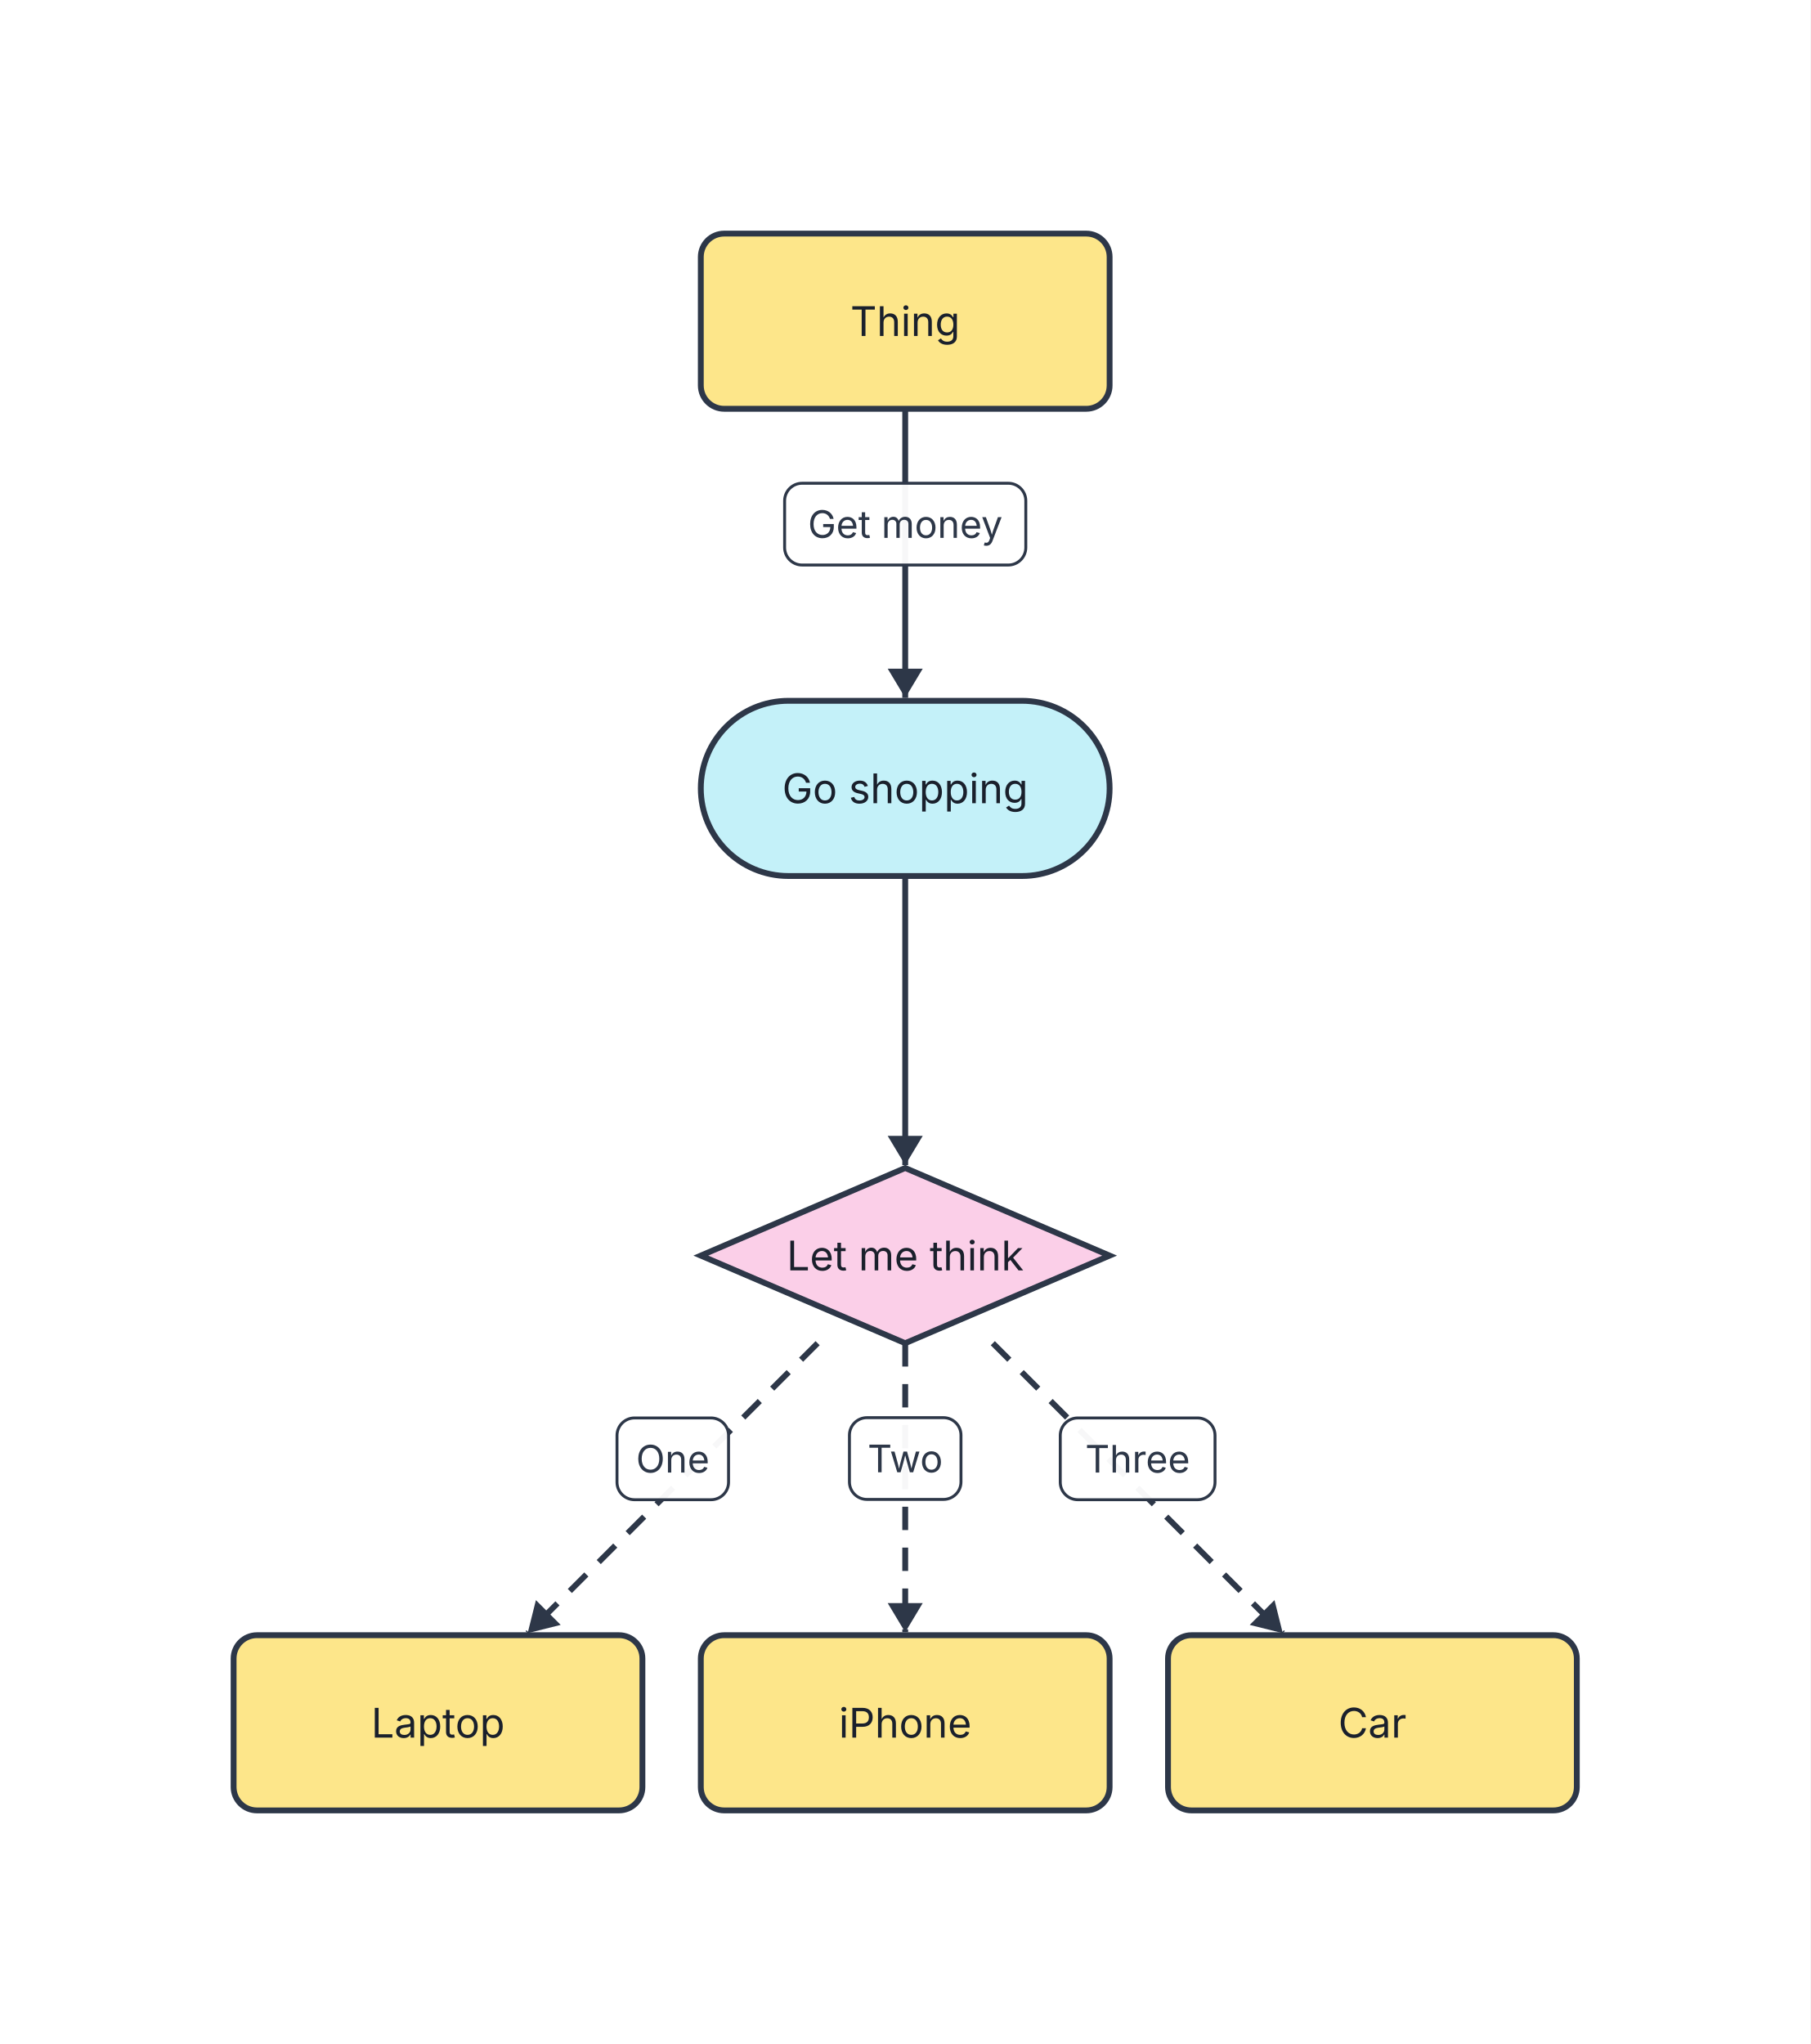
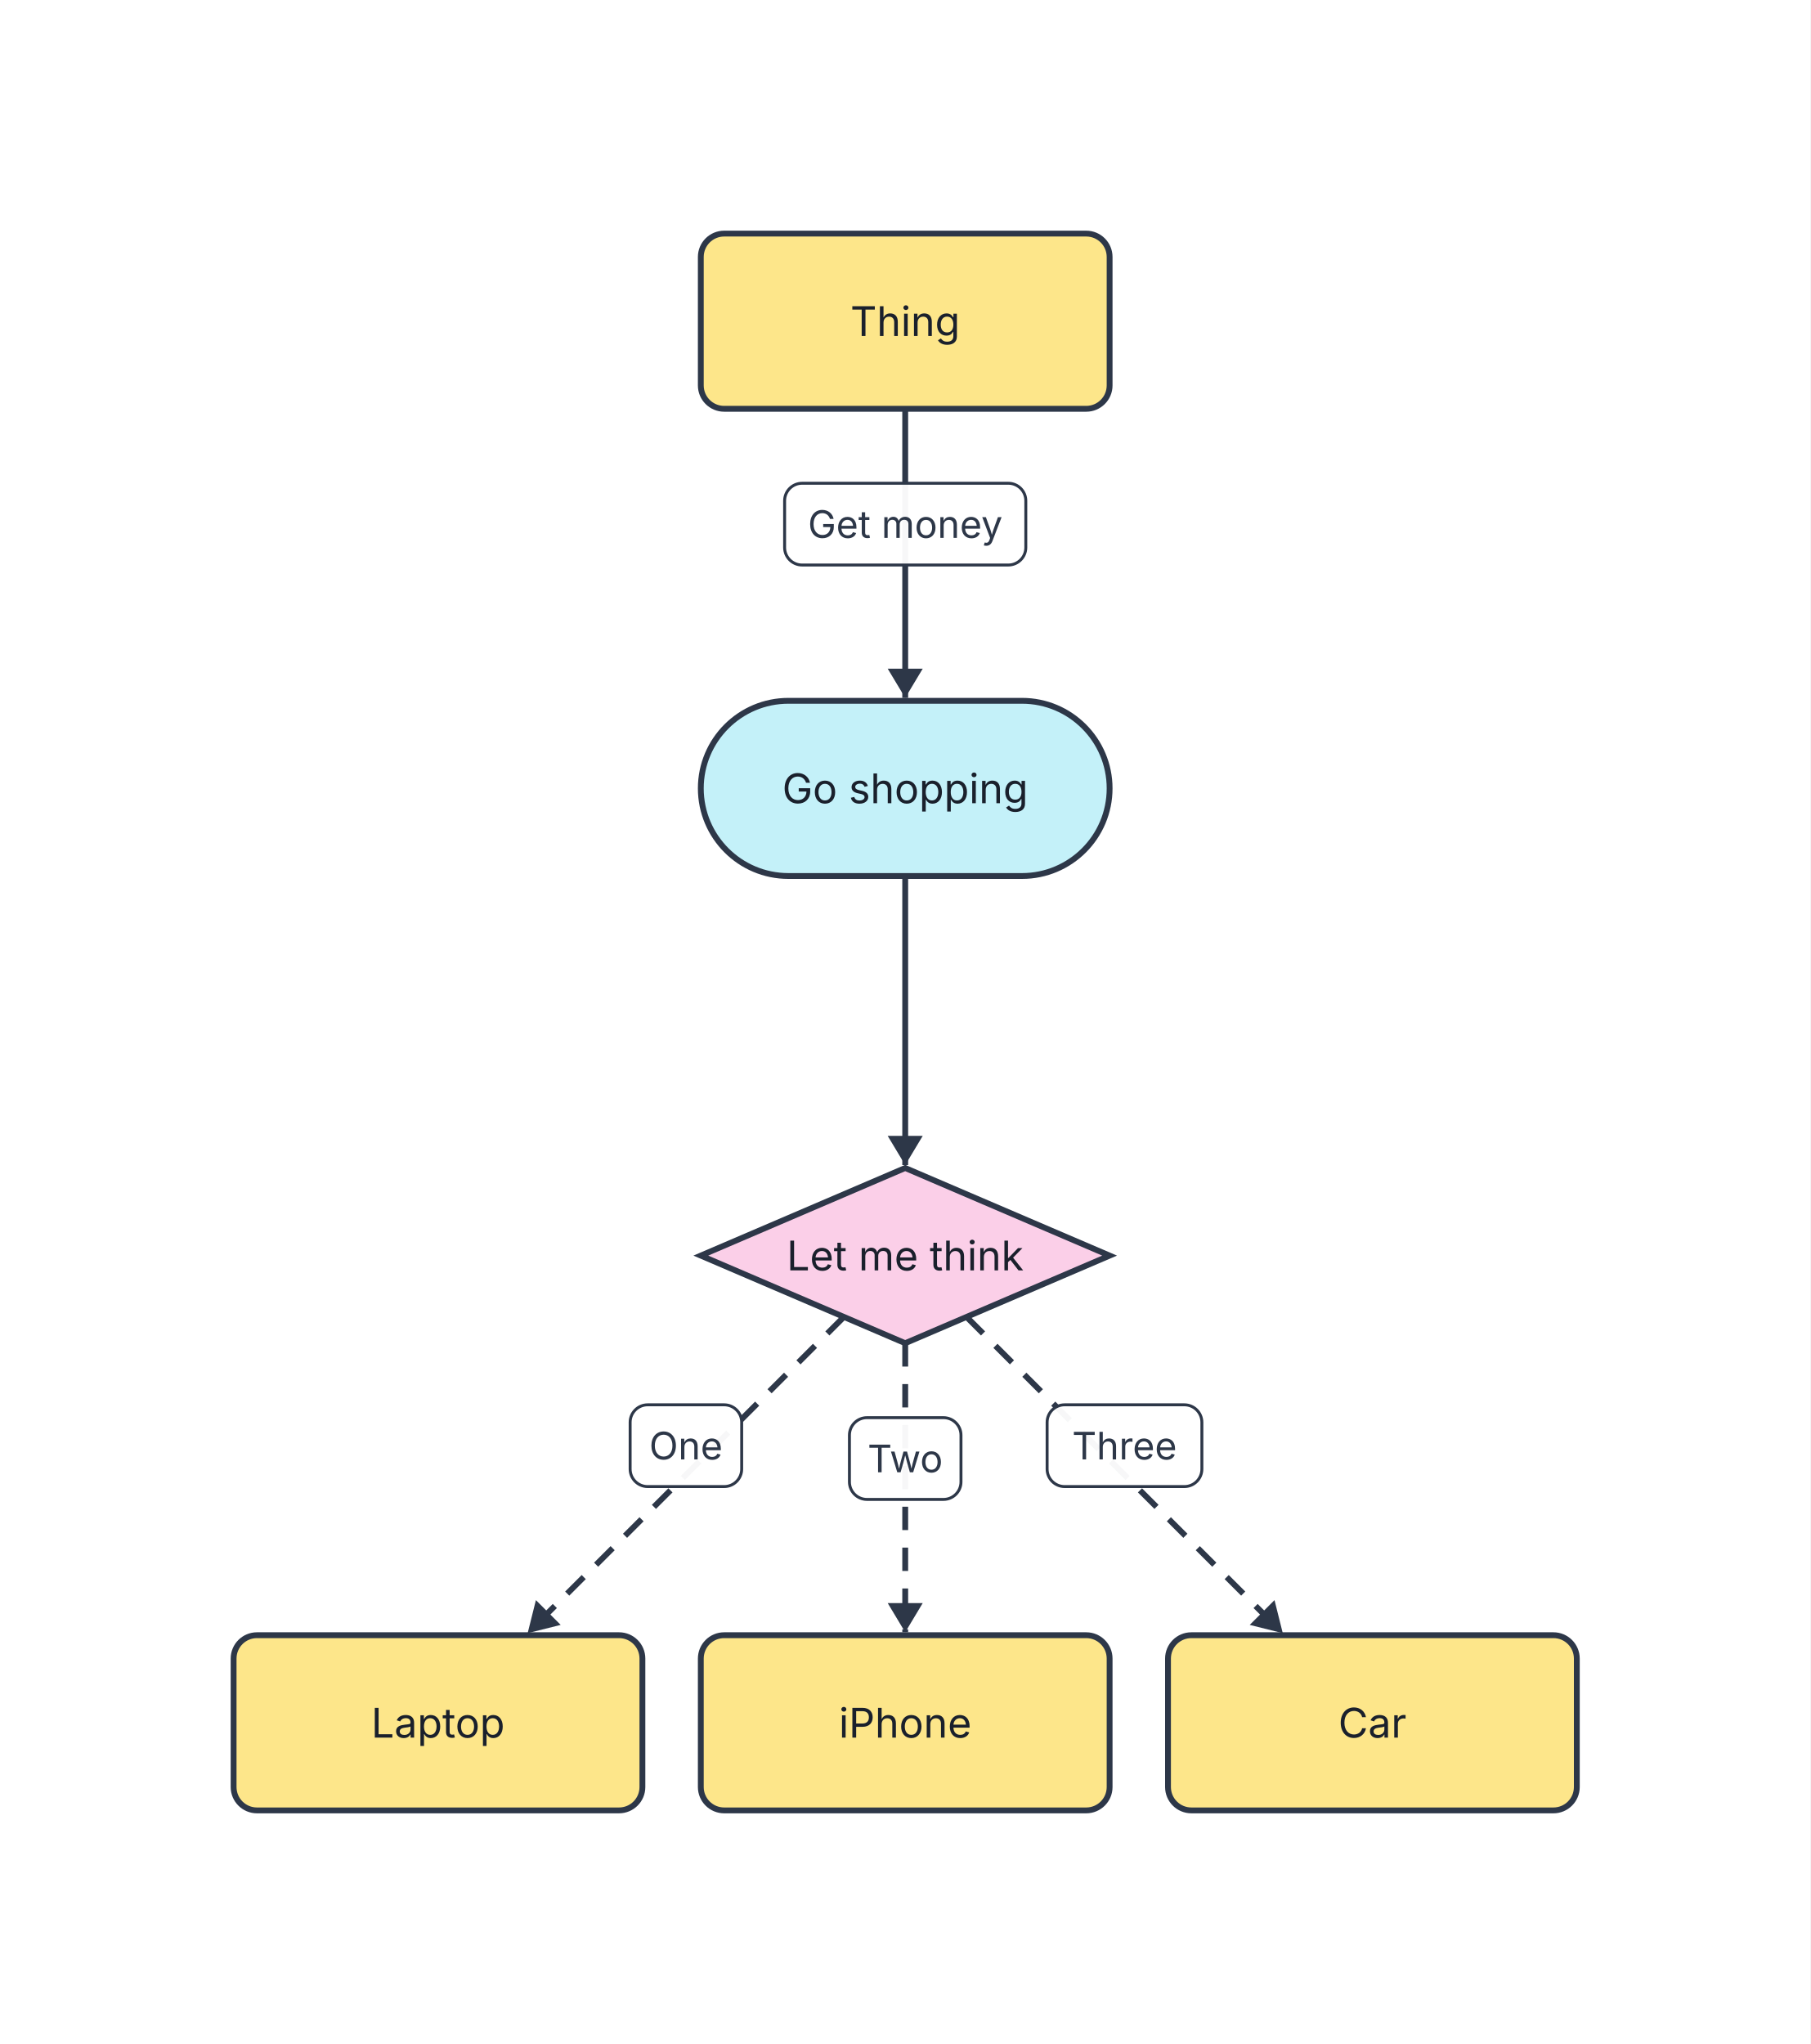
<svg xmlns="http://www.w3.org/2000/svg" width="620" height="700" viewBox="0 0 620 700" font-family="Inter, system-ui, sans-serif">
  <defs>
    <marker id="arrow-end" markerWidth="8" markerHeight="8" refX="6" refY="4" orient="auto" markerUnits="strokeWidth">
      <path d="M1,1 L6,4 L1,7 z" fill="context-stroke" />
    </marker>
    <marker id="arrow-start" markerWidth="8" markerHeight="8" refX="2" refY="4" orient="auto" markerUnits="strokeWidth">
      <path d="M7,1 L2,4 L7,7 z" fill="context-stroke" />
    </marker>
  </defs>
  <rect width="100%" height="100%" fill="white" />
  <line x1="310.0" y1="140.0" x2="310.0" y2="239.0" stroke="#2d3748" stroke-width="2" marker-end="url(#arrow-end)" />
  <g pointer-events="none">
    <rect x="268.7" y="165.5" width="82.6" height="28.0" rx="6" ry="6" fill="white" fill-opacity="0.96" stroke="#2d3748" stroke-width="1" />
    <text x="310.0" y="179.5" fill="#2d3748" font-size="13" text-anchor="middle" dominant-baseline="middle" xml:space="preserve">Get money</text>
  </g>
  <line x1="310.0" y1="300.0" x2="310.0" y2="399.0" stroke="#2d3748" stroke-width="2" marker-end="url(#arrow-end)" />
-   <line x1="280.0" y1="460.0" x2="180.7" y2="559.3" stroke="#2d3748" stroke-width="2" marker-end="url(#arrow-end)" stroke-dasharray="8 6" />
+   <line x1="289.0" y1="451.0" x2="180.7" y2="559.3" stroke="#2d3748" stroke-width="2" marker-end="url(#arrow-end)" stroke-dasharray="8 6" />
  <g pointer-events="none">
-     <rect x="211.3" y="485.6" width="38.2" height="28.0" rx="6" ry="6" fill="white" fill-opacity="0.96" stroke="#2d3748" stroke-width="1" />
-     <text x="230.4" y="499.6" fill="#2d3748" font-size="13" text-anchor="middle" dominant-baseline="middle" xml:space="preserve">One</text>
+     <rect x="215.8" y="481.1" width="38.2" height="28.0" rx="6" ry="6" fill="white" fill-opacity="0.96" stroke="#2d3748" stroke-width="1" />
+     <text x="234.9" y="495.1" fill="#2d3748" font-size="13" text-anchor="middle" dominant-baseline="middle" xml:space="preserve">One</text>
  </g>
  <line x1="310.0" y1="460.0" x2="310.0" y2="559.0" stroke="#2d3748" stroke-width="2" marker-end="url(#arrow-end)" stroke-dasharray="8 6" />
  <g pointer-events="none">
    <rect x="290.9" y="485.5" width="38.2" height="28.0" rx="6" ry="6" fill="white" fill-opacity="0.96" stroke="#2d3748" stroke-width="1" />
    <text x="310.0" y="499.5" fill="#2d3748" font-size="13" text-anchor="middle" dominant-baseline="middle" xml:space="preserve">Two</text>
  </g>
-   <line x1="340.0" y1="460.0" x2="439.3" y2="559.3" stroke="#2d3748" stroke-width="2" marker-end="url(#arrow-end)" stroke-dasharray="8 6" />
+   <line x1="331.0" y1="451.0" x2="439.3" y2="559.3" stroke="#2d3748" stroke-width="2" marker-end="url(#arrow-end)" stroke-dasharray="8 6" />
  <g pointer-events="none">
-     <rect x="363.1" y="485.6" width="53.0" height="28.0" rx="6" ry="6" fill="white" fill-opacity="0.96" stroke="#2d3748" stroke-width="1" />
-     <text x="389.6" y="499.6" fill="#2d3748" font-size="13" text-anchor="middle" dominant-baseline="middle" xml:space="preserve">Three</text>
+     <rect x="358.6" y="481.1" width="53.0" height="28.0" rx="6" ry="6" fill="white" fill-opacity="0.96" stroke="#2d3748" stroke-width="1" />
+     <text x="385.1" y="495.1" fill="#2d3748" font-size="13" text-anchor="middle" dominant-baseline="middle" xml:space="preserve">Three</text>
  </g>
-   <rect x="240.0" y="560.0" width="140.0" height="60.0" rx="8" ry="8" fill="#fde68a" stroke="#2d3748" stroke-width="2" />
-   <text x="310.0" y="590.0" fill="#1a202c" font-size="14" text-anchor="middle" dominant-baseline="middle">iPhone</text>
  <rect x="400.0" y="560.0" width="140.0" height="60.0" rx="8" ry="8" fill="#fde68a" stroke="#2d3748" stroke-width="2" />
  <text x="470.0" y="590.0" fill="#1a202c" font-size="14" text-anchor="middle" dominant-baseline="middle">Car</text>
+   <rect x="80.0" y="560.0" width="140.0" height="60.0" rx="8" ry="8" fill="#fde68a" stroke="#2d3748" stroke-width="2" />
+   <text x="150.0" y="590.0" fill="#1a202c" font-size="14" text-anchor="middle" dominant-baseline="middle">Laptop</text>
  <rect x="240.0" y="80.0" width="140.0" height="60.0" rx="8" ry="8" fill="#fde68a" stroke="#2d3748" stroke-width="2" />
  <text x="310.0" y="110.0" fill="#1a202c" font-size="14" text-anchor="middle" dominant-baseline="middle">Thing</text>
  <rect x="240.0" y="240.0" width="140.0" height="60.0" rx="30" ry="30" fill="#c4f1f9" stroke="#2d3748" stroke-width="2" />
  <text x="310.0" y="270.0" fill="#1a202c" font-size="14" text-anchor="middle" dominant-baseline="middle">Go shopping</text>
  <polygon points="310.0,400.0 380.0,430.0 310.0,460.0 240.0,430.0" fill="#fbcfe8" stroke="#2d3748" stroke-width="2" />
  <text x="310.0" y="430.0" fill="#1a202c" font-size="14" text-anchor="middle" dominant-baseline="middle">Let me think</text>
-   <rect x="80.0" y="560.0" width="140.0" height="60.0" rx="8" ry="8" fill="#fde68a" stroke="#2d3748" stroke-width="2" />
-   <text x="150.0" y="590.0" fill="#1a202c" font-size="14" text-anchor="middle" dominant-baseline="middle">Laptop</text>
+   <rect x="240.0" y="560.0" width="140.0" height="60.0" rx="8" ry="8" fill="#fde68a" stroke="#2d3748" stroke-width="2" />
+   <text x="310.0" y="590.0" fill="#1a202c" font-size="14" text-anchor="middle" dominant-baseline="middle">iPhone</text>
</svg>
